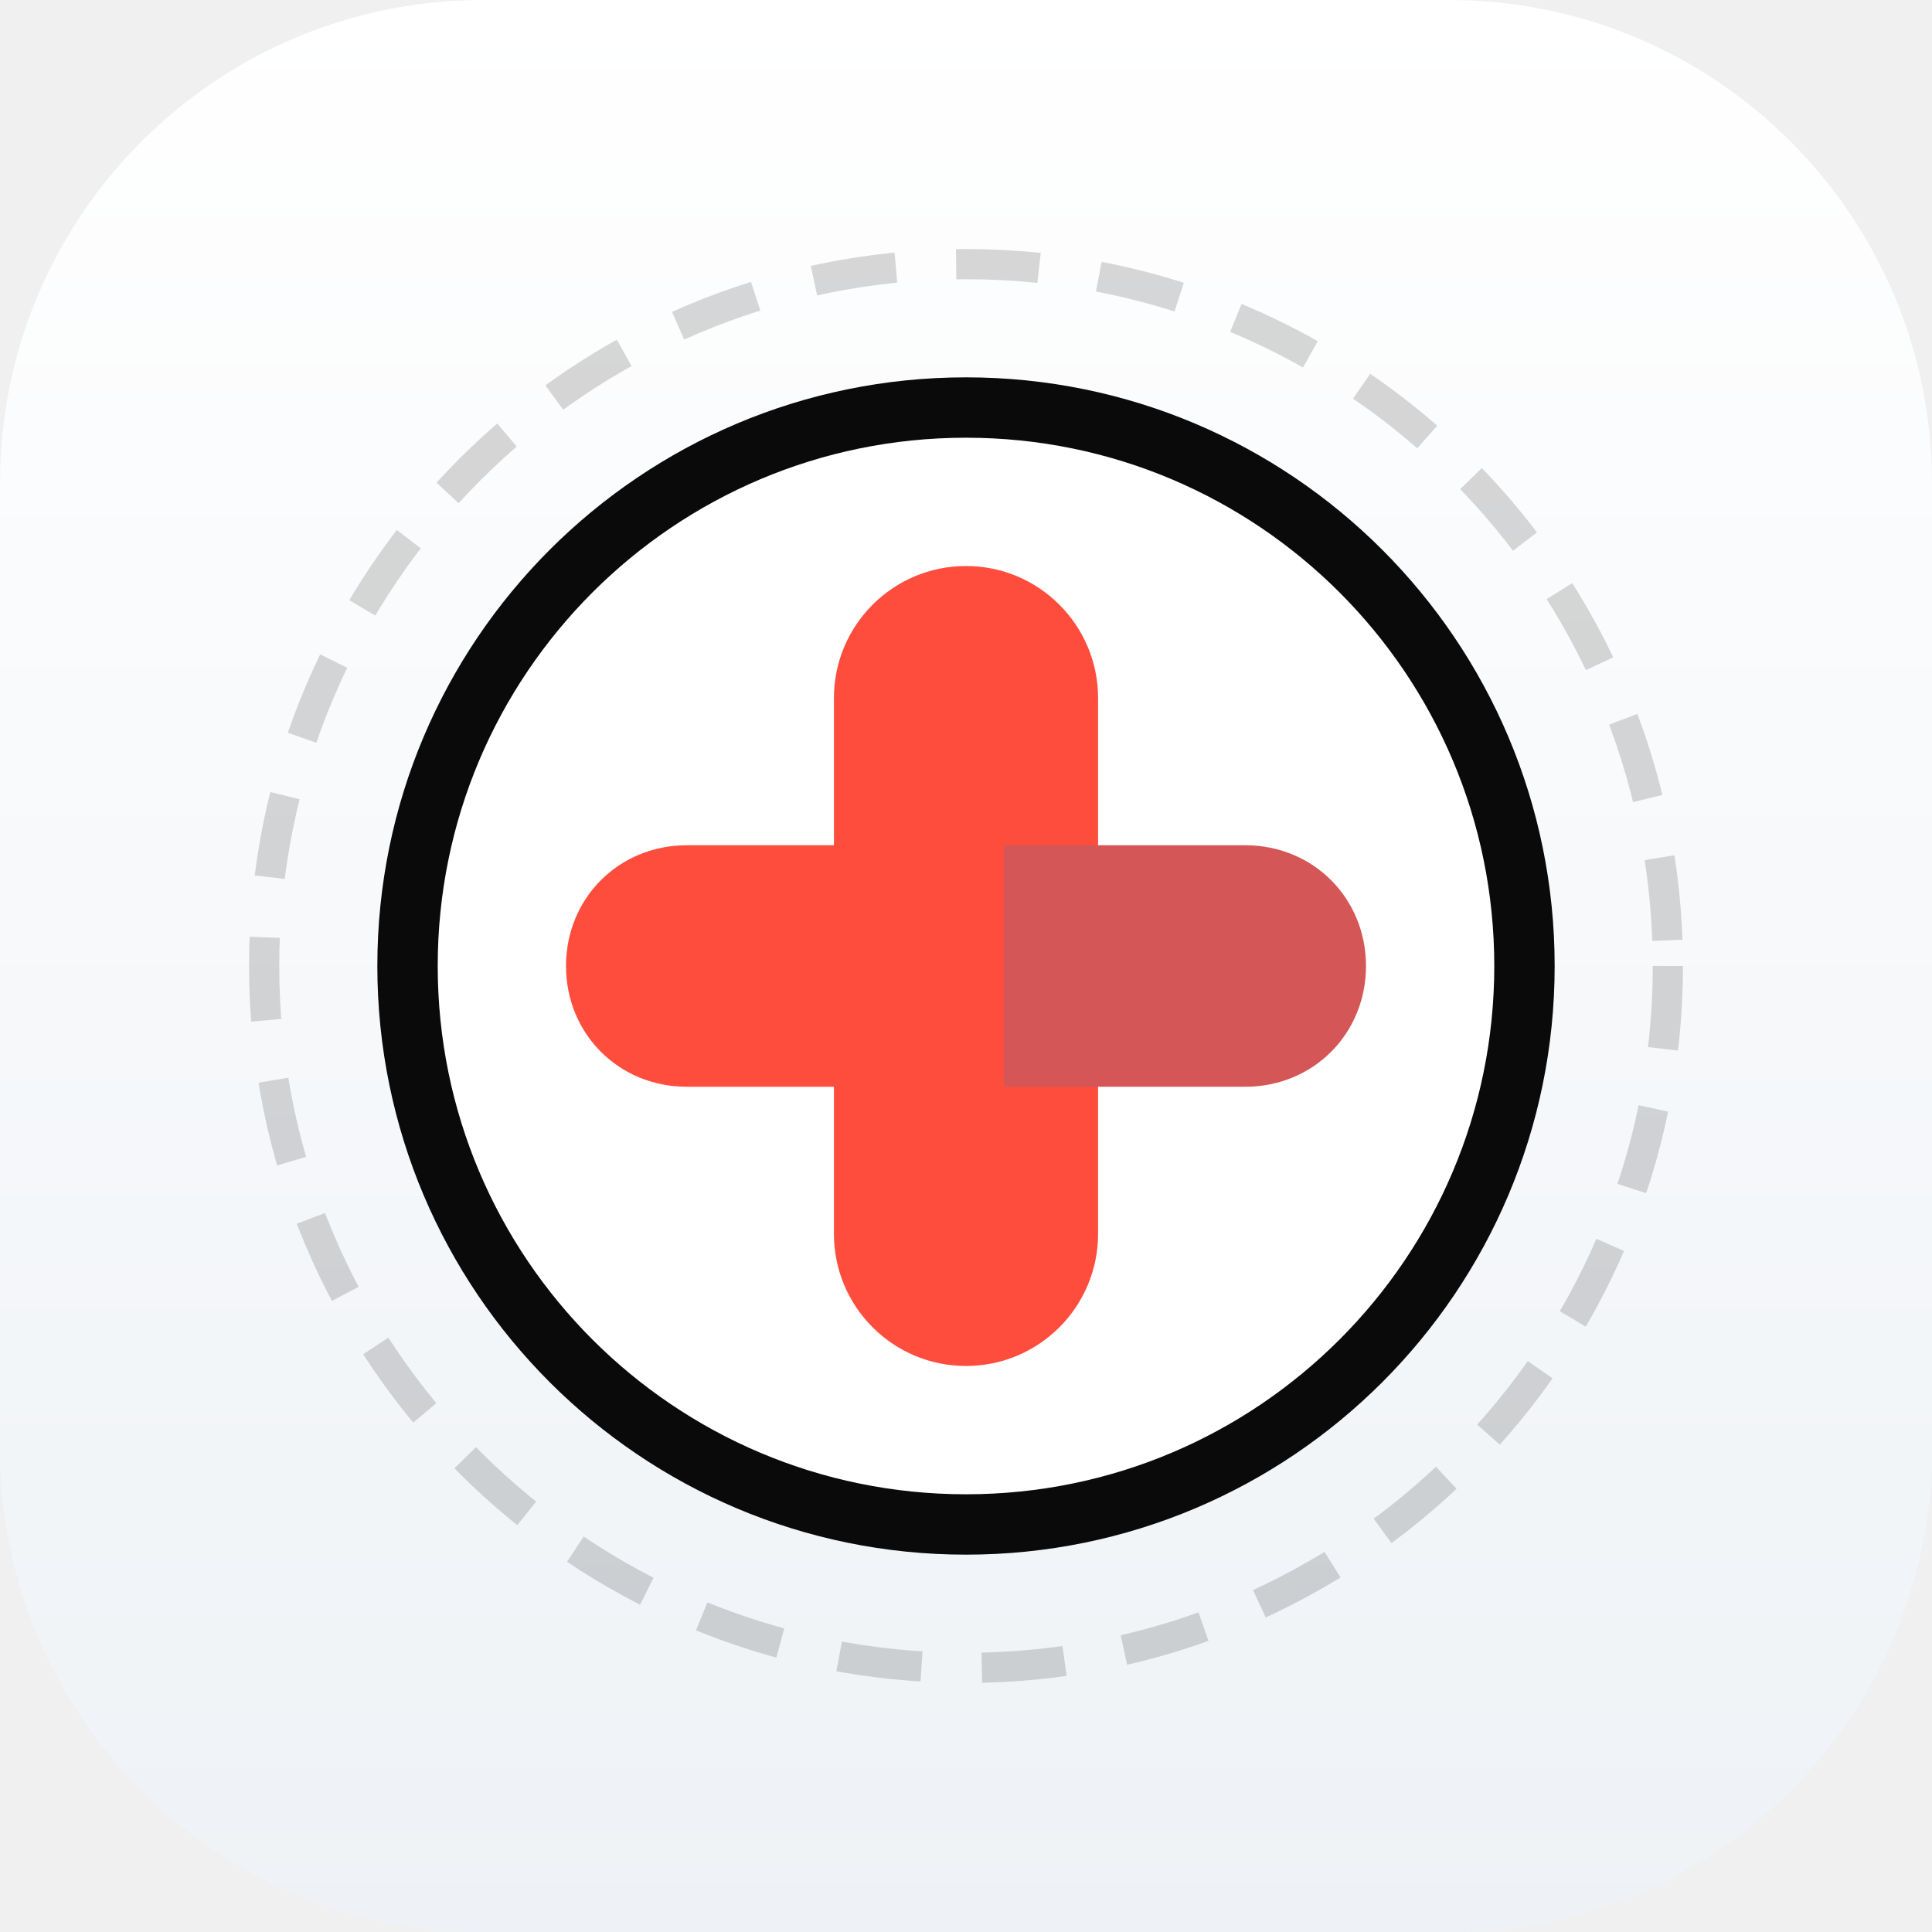
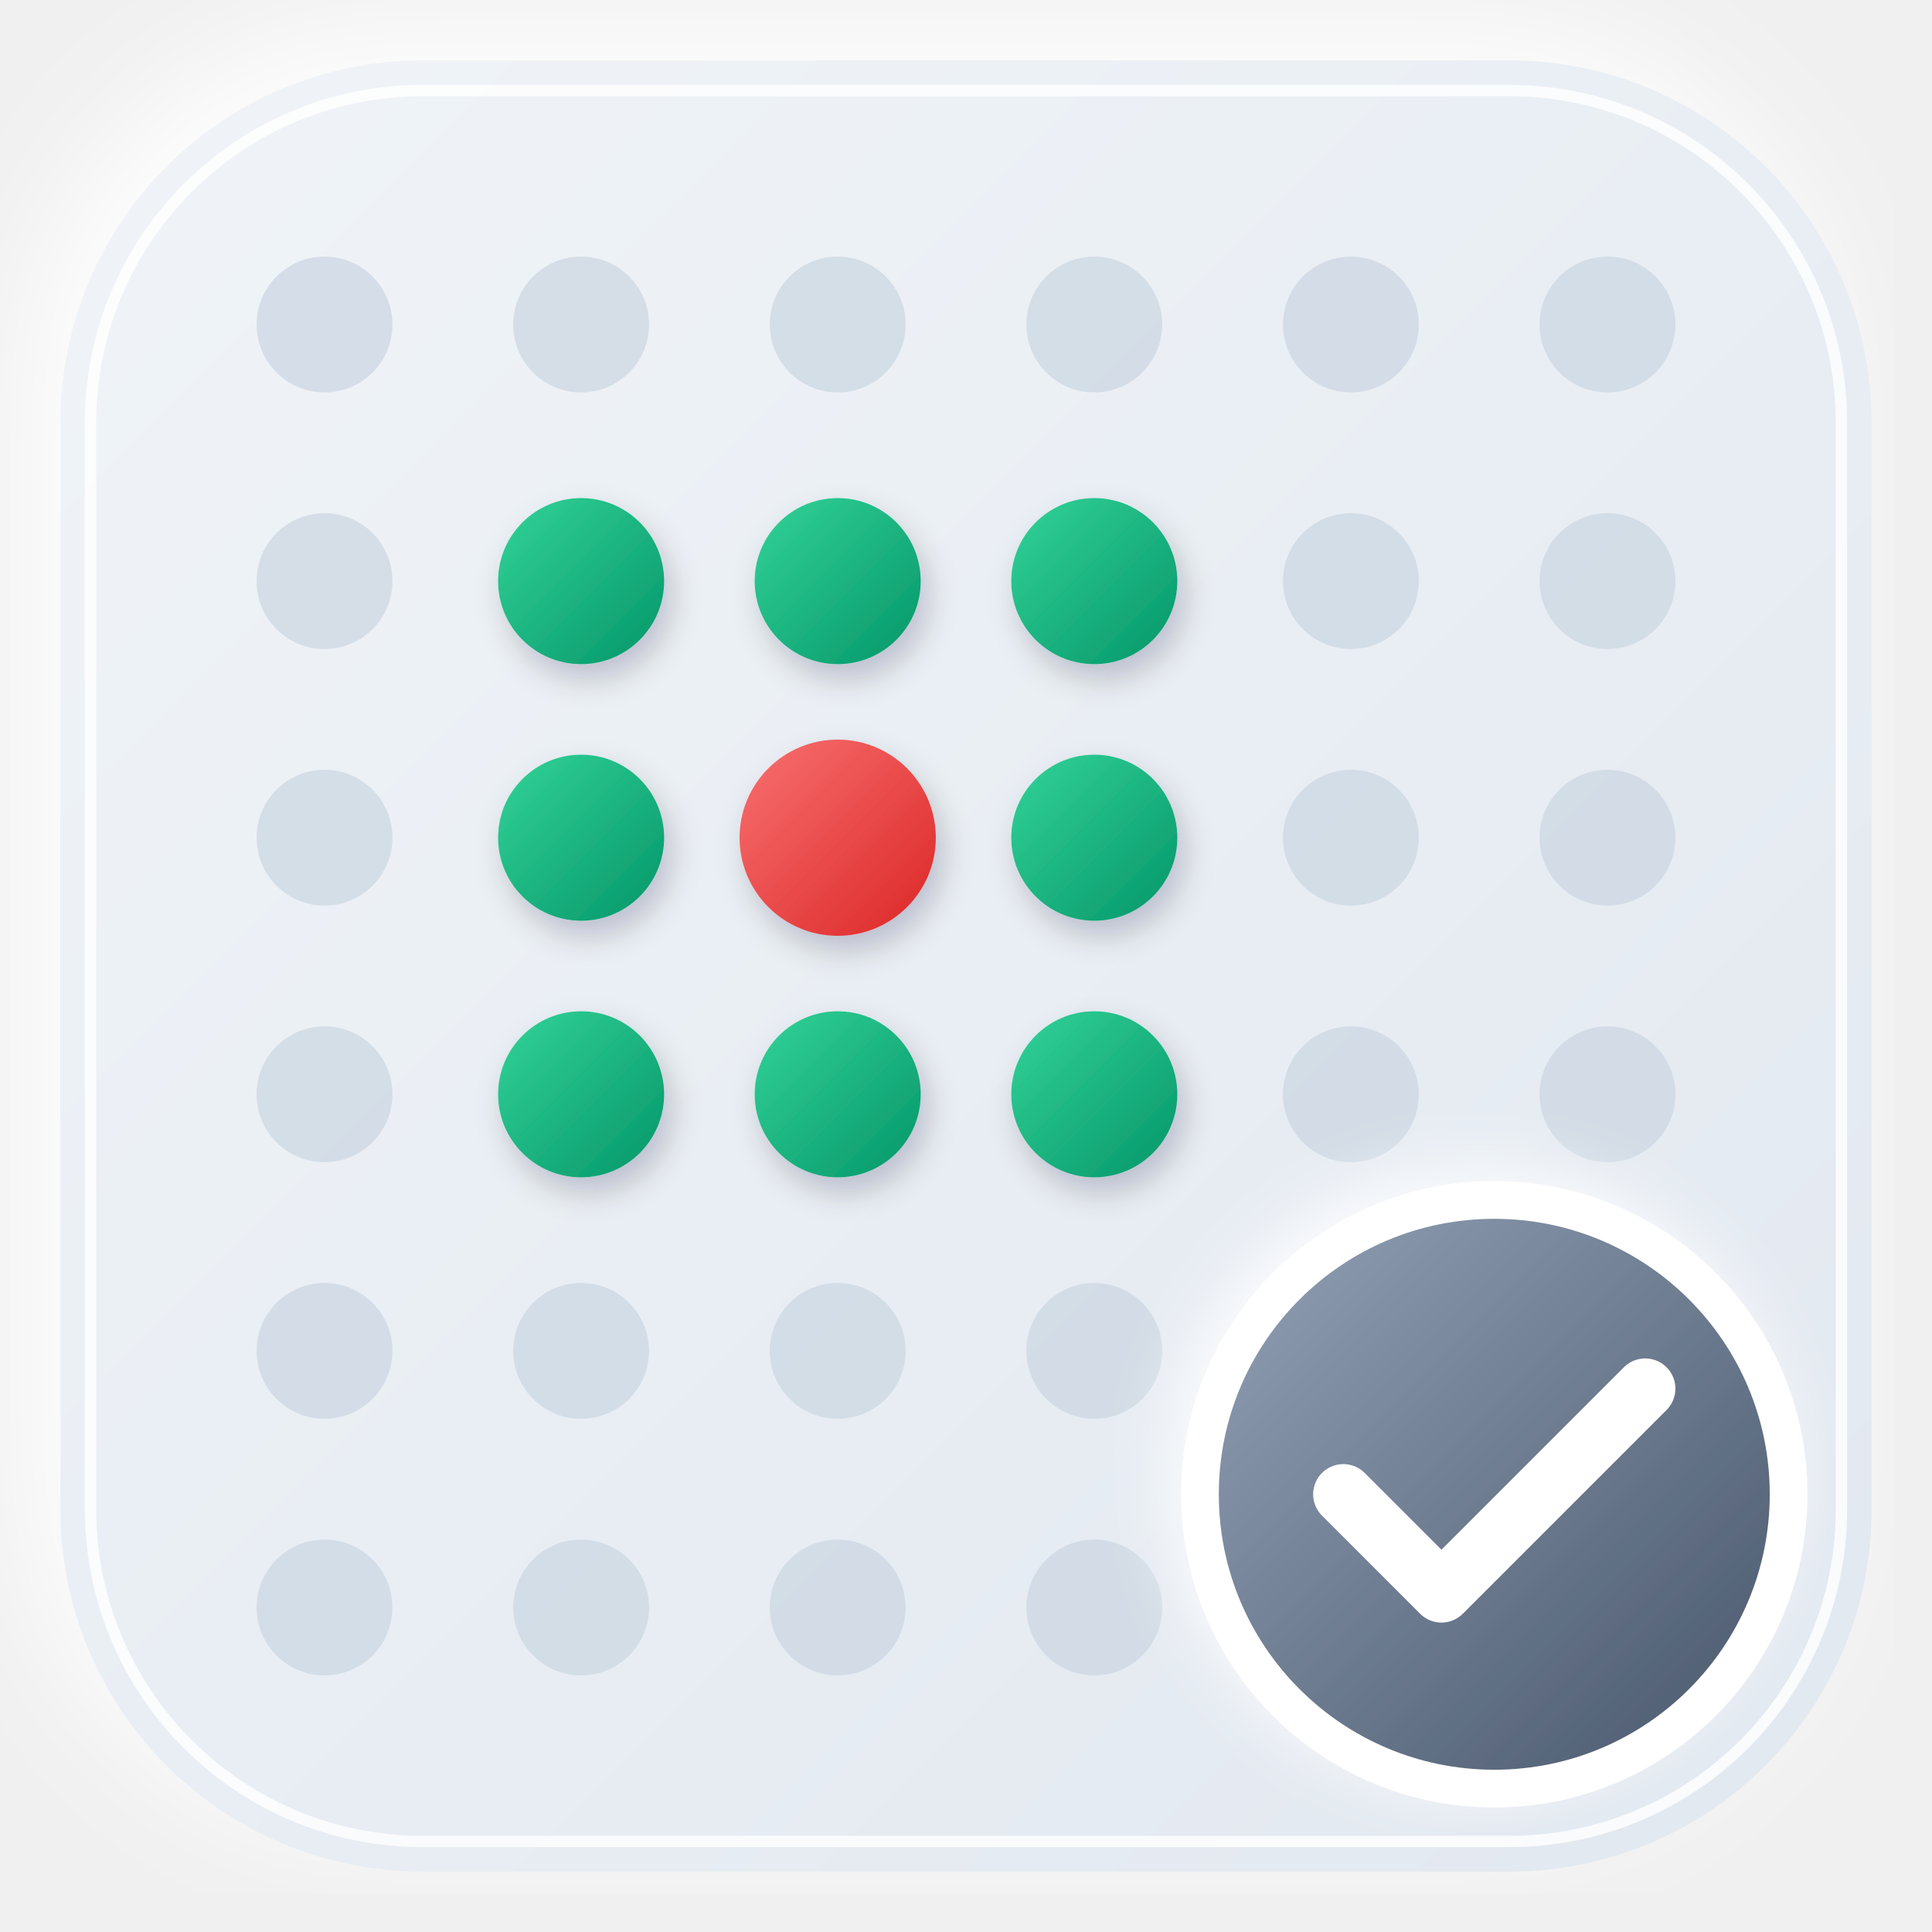
<svg xmlns="http://www.w3.org/2000/svg" viewBox="0 0 512 512" width="100%" height="100%">
  <defs>
-     <linearGradient id="bgGrad" x1="0%" y1="0%" x2="0%" y2="100%">
-       <stop offset="0%" stop-color="#ffffff" />
-       <stop offset="100%" stop-color="#eef2f6" />
+     <linearGradient id="neuBg" x1="0%" y1="0%" x2="100%" y2="100%">
+       <stop offset="0%" stop-color="#F0F4F8" />
+       <stop offset="100%" stop-color="#E2E8F0" />
    </linearGradient>
+     <linearGradient id="emeraldActive" x1="0%" y1="0%" x2="100%" y2="100%">
+       <stop offset="0%" stop-color="#34D399" />
+       <stop offset="100%" stop-color="#059669" />
+     </linearGradient>
+     <linearGradient id="redAlert" x1="0%" y1="0%" x2="100%" y2="100%">
+       <stop offset="0%" stop-color="#F87171" />
+       <stop offset="100%" stop-color="#DC2626" />
+     </linearGradient>
+     <linearGradient id="slateBadge" x1="0%" y1="0%" x2="100%" y2="100%">
+       <stop offset="0%" stop-color="#94A3B8" />
+       <stop offset="100%" stop-color="#475569" />
+     </linearGradient>
+     <filter id="neuShadowApp" x="-20%" y="-20%" width="140%" height="140%">
+       <feDropShadow dx="12" dy="16" stdDeviation="18" flood-color="#94A3B8" flood-opacity="0.5" />
+       <feDropShadow dx="-10" dy="-10" stdDeviation="16" flood-color="#FFFFFF" flood-opacity="0.9" />
+     </filter>
+     <filter id="neuBadgeShadow" x="-20%" y="-20%" width="140%" height="140%">
+       <feDropShadow dx="8" dy="12" stdDeviation="12" flood-color="#475569" flood-opacity="0.35" />
+       <feDropShadow dx="-4" dy="-4" stdDeviation="8" flood-color="#FFFFFF" flood-opacity="0.8" />
+     </filter>
+     <filter id="dotShadow" x="-30%" y="-30%" width="160%" height="160%">
+       <feDropShadow dx="2" dy="4" stdDeviation="4" flood-color="#0F172A" flood-opacity="0.2" />
+     </filter>
  </defs>
-   <rect x="0" y="0" width="512" height="512" rx="128" fill="url(#bgGrad)" />
-   <circle cx="256" cy="256" r="186" fill="none" stroke="#0a0a0a" stroke-width="8" stroke-dasharray="22 16" stroke-opacity="0.16" />
-   <circle cx="256" cy="256" r="148" fill="#ffffff" stroke="#0a0a0a" stroke-width="16" />
-   <g transform="translate(150, 150)">
-     <rect x="71" y="0" width="70" height="212" rx="35" fill="#ff4d3d" />
-     <path d="M0 106 C0 88, 14 74, 32 74 H96 V138 H32 C14 138, 0 124, 0 106 Z" fill="#ff4d3d" />
-     <path d="M116 74 H180 C198 74, 212 88, 212 106 V106 C212 124, 198 138, 180 138 H116 V74 Z" fill="#d45656" />
+   <rect x="16" y="16" width="480" height="480" rx="96" fill="url(#neuBg)" filter="url(#neuShadowApp)" />
+   <rect x="24" y="24" width="464" height="464" rx="88" fill="none" stroke="#FFFFFF" stroke-width="3" opacity="0.8" />
+   <g transform="translate(86, 86)">
+     <circle cx="0" cy="0" r="18" fill="#CBD5E1" opacity="0.7" />
+     <circle cx="68" cy="0" r="18" fill="#CBD5E1" opacity="0.7" />
+     <circle cx="136" cy="0" r="18" fill="#CBD5E1" opacity="0.7" />
+     <circle cx="204" cy="0" r="18" fill="#CBD5E1" opacity="0.7" />
+     <circle cx="272" cy="0" r="18" fill="#CBD5E1" opacity="0.7" />
+     <circle cx="340" cy="0" r="18" fill="#CBD5E1" opacity="0.7" />
+     <circle cx="0" cy="68" r="18" fill="#CBD5E1" opacity="0.7" />
+     <circle cx="68" cy="68" r="22" fill="url(#emeraldActive)" filter="url(#dotShadow)" />
+     <circle cx="136" cy="68" r="22" fill="url(#emeraldActive)" filter="url(#dotShadow)" />
+     <circle cx="204" cy="68" r="22" fill="url(#emeraldActive)" filter="url(#dotShadow)" />
+     <circle cx="272" cy="68" r="18" fill="#CBD5E1" opacity="0.7" />
+     <circle cx="340" cy="68" r="18" fill="#CBD5E1" opacity="0.7" />
+     <circle cx="0" cy="136" r="18" fill="#CBD5E1" opacity="0.7" />
+     <circle cx="68" cy="136" r="22" fill="url(#emeraldActive)" filter="url(#dotShadow)" />
+     <circle cx="136" cy="136" r="26" fill="url(#redAlert)" filter="url(#dotShadow)" />
+     <circle cx="204" cy="136" r="22" fill="url(#emeraldActive)" filter="url(#dotShadow)" />
+     <circle cx="272" cy="136" r="18" fill="#CBD5E1" opacity="0.7" />
+     <circle cx="340" cy="136" r="18" fill="#CBD5E1" opacity="0.7" />
+     <circle cx="0" cy="204" r="18" fill="#CBD5E1" opacity="0.7" />
+     <circle cx="68" cy="204" r="22" fill="url(#emeraldActive)" filter="url(#dotShadow)" />
+     <circle cx="136" cy="204" r="22" fill="url(#emeraldActive)" filter="url(#dotShadow)" />
+     <circle cx="204" cy="204" r="22" fill="url(#emeraldActive)" filter="url(#dotShadow)" />
+     <circle cx="272" cy="204" r="18" fill="#CBD5E1" opacity="0.7" />
+     <circle cx="340" cy="204" r="18" fill="#CBD5E1" opacity="0.7" />
+     <circle cx="0" cy="272" r="18" fill="#CBD5E1" opacity="0.7" />
+     <circle cx="68" cy="272" r="18" fill="#CBD5E1" opacity="0.7" />
+     <circle cx="136" cy="272" r="18" fill="#CBD5E1" opacity="0.7" />
+     <circle cx="204" cy="272" r="18" fill="#CBD5E1" opacity="0.7" />
+     <circle cx="272" cy="272" r="18" fill="#CBD5E1" opacity="0.7" />
+     <circle cx="340" cy="272" r="18" fill="#CBD5E1" opacity="0.7" />
+     <circle cx="0" cy="340" r="18" fill="#CBD5E1" opacity="0.7" />
+     <circle cx="68" cy="340" r="18" fill="#CBD5E1" opacity="0.7" />
+     <circle cx="136" cy="340" r="18" fill="#CBD5E1" opacity="0.7" />
+     <circle cx="204" cy="340" r="18" fill="#CBD5E1" opacity="0.7" />
+     <circle cx="272" cy="340" r="18" fill="#CBD5E1" opacity="0.7" />
+     <circle cx="340" cy="340" r="18" fill="#CBD5E1" opacity="0.7" />
+   </g>
+   <g filter="url(#neuBadgeShadow)">
+     <circle cx="396" cy="396" r="78" fill="url(#slateBadge)" stroke="#FFFFFF" stroke-width="10" />
+     <path d="M 356 396 L 382 422 L 436 368" fill="none" stroke="#FFFFFF" stroke-width="16" stroke-linecap="round" stroke-linejoin="round" />
  </g>
</svg>
